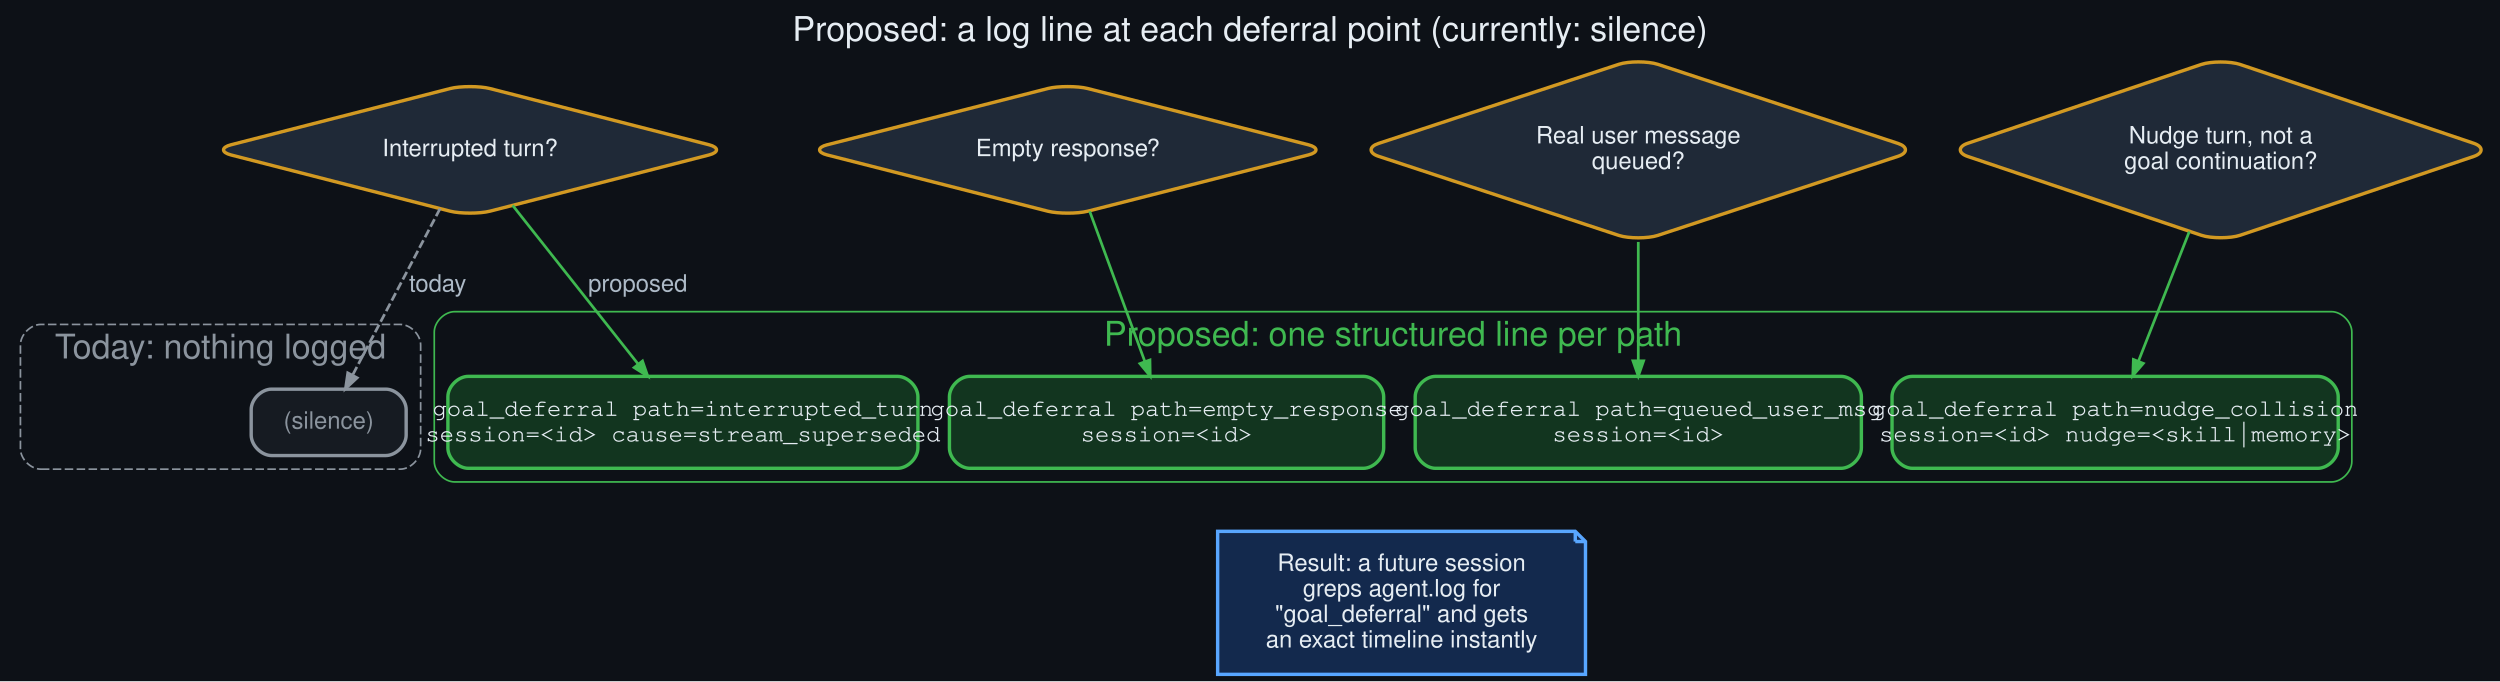
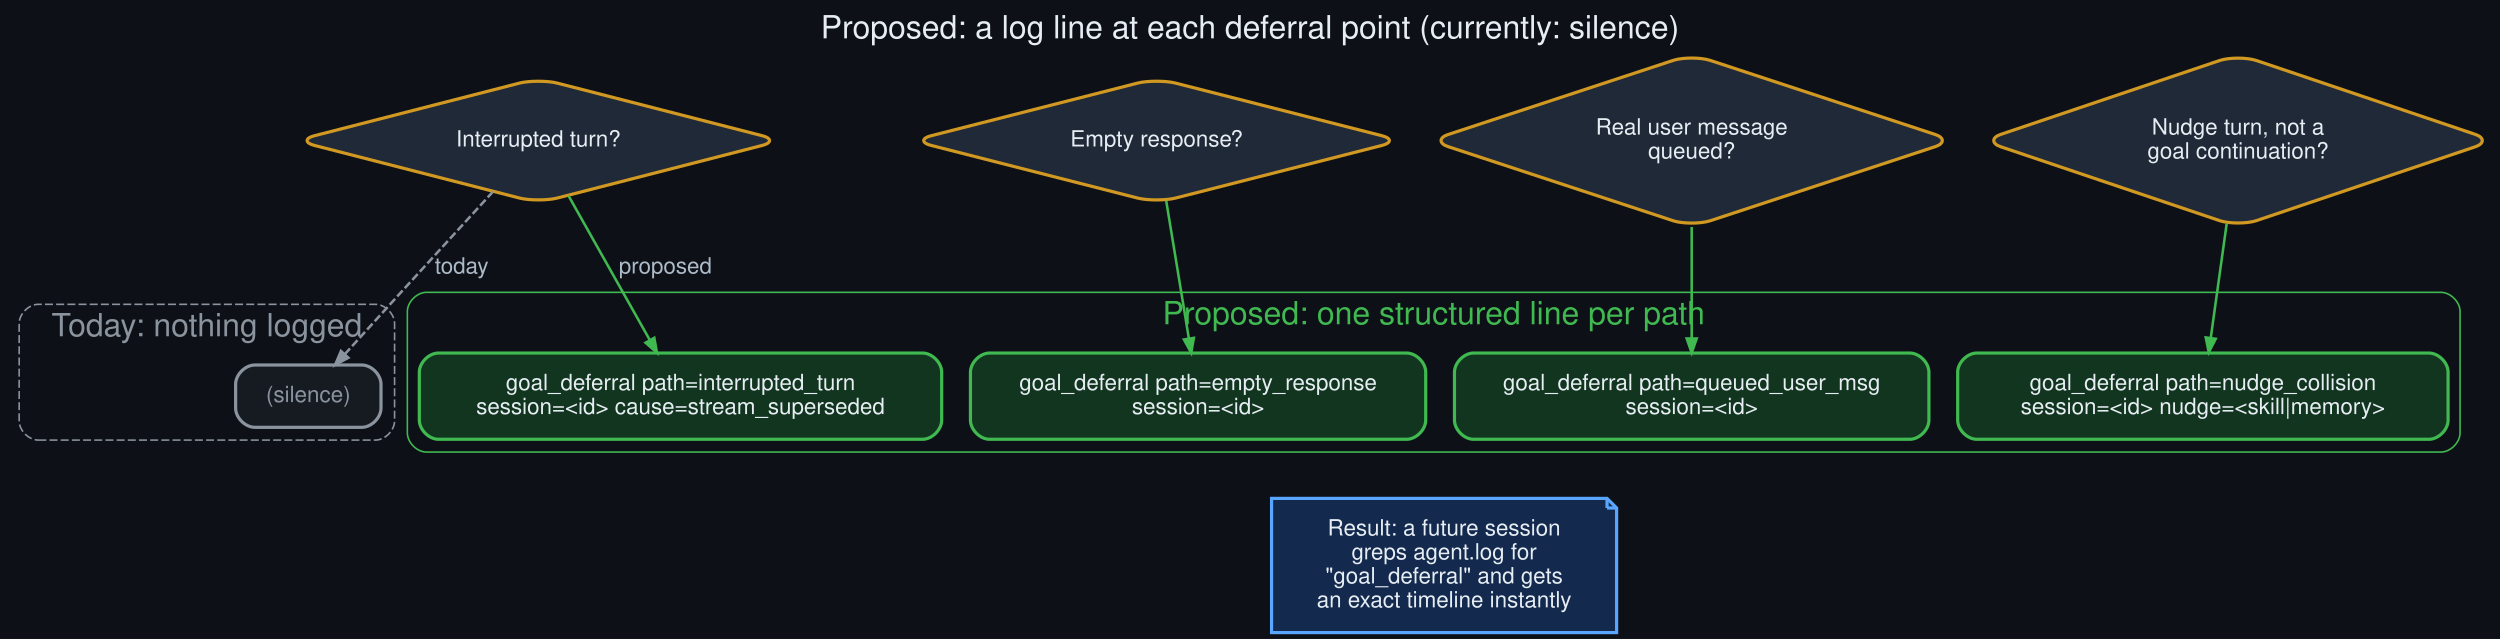
- <svg xmlns="http://www.w3.org/2000/svg" width="1468pt" height="400pt" viewBox="0.00 0.00 1468.00 400.00">
+ <svg xmlns="http://www.w3.org/2000/svg" width="1565pt" height="400pt" viewBox="0.00 0.00 1565.00 400.00">
  <g id="graph0" class="graph" transform="scale(1 1) rotate(0) translate(4 396)">
-     <polygon fill="#0d1117" stroke="transparent" points="-4,4 -4,-396 1464,-396 1464,4 -4,4" />
-     <text text-anchor="middle" x="730" y="-372" font-family="Helvetica,sans-Serif" font-size="20.00" fill="#e6edf3">Proposed: a log line at each deferral point (currently: silence)</text>
+     <polygon fill="#0d1117" stroke="transparent" points="-4,4 -4,-396 1561,-396 1561,4 -4,4" />
+     <text text-anchor="middle" x="778.5" y="-372" font-family="Helvetica,sans-Serif" font-size="20.00" fill="#e6edf3">Proposed: a log line at each deferral point (currently: silence)</text>
    <g id="clust1" class="cluster">
      <path fill="#0d1117" stroke="#8b949e" stroke-dasharray="5,2" d="M20,-120.5C20,-120.5 231,-120.5 231,-120.5 237,-120.5 243,-126.5 243,-132.5 243,-132.5 243,-193.5 243,-193.5 243,-199.5 237,-205.5 231,-205.5 231,-205.5 20,-205.5 20,-205.5 14,-205.5 8,-199.5 8,-193.5 8,-193.5 8,-132.5 8,-132.5 8,-126.5 14,-120.5 20,-120.5" />
      <text text-anchor="middle" x="125.5" y="-185.5" font-family="Helvetica,sans-Serif" font-size="20.00" fill="#8b949e">Today: nothing logged</text>
    </g>
    <g id="clust2" class="cluster">
-       <path fill="#0d1117" stroke="#3fb950" d="M263,-113C263,-113 1365,-113 1365,-113 1371,-113 1377,-119 1377,-125 1377,-125 1377,-201 1377,-201 1377,-207 1371,-213 1365,-213 1365,-213 263,-213 263,-213 257,-213 251,-207 251,-201 251,-201 251,-125 251,-125 251,-119 257,-113 263,-113" />
-       <text text-anchor="middle" x="814" y="-193" font-family="Helvetica,sans-Serif" font-size="20.00" fill="#3fb950">Proposed: one structured line per path</text>
+       <path fill="#0d1117" stroke="#3fb950" d="M263,-113C263,-113 1524,-113 1524,-113 1530,-113 1536,-119 1536,-125 1536,-125 1536,-201 1536,-201 1536,-207 1530,-213 1524,-213 1524,-213 263,-213 263,-213 257,-213 251,-207 251,-201 251,-201 251,-125 251,-125 251,-119 257,-113 263,-113" />
+       <text text-anchor="middle" x="893.5" y="-193" font-family="Helvetica,sans-Serif" font-size="20.00" fill="#3fb950">Proposed: one structured line per path</text>
    </g>
    <g id="node1" class="node">
-       <path fill="#1f2937" stroke="#d29922" stroke-width="2" d="M260.38,-344.02C260.38,-344.02 131.62,-310.98 131.62,-310.98 125.81,-309.49 125.81,-306.51 131.62,-305.02 131.62,-305.02 260.38,-271.98 260.38,-271.98 266.19,-270.49 277.81,-270.49 283.62,-271.98 283.62,-271.98 412.38,-305.02 412.38,-305.02 418.19,-306.51 418.19,-309.49 412.38,-310.98 412.38,-310.98 283.62,-344.02 283.62,-344.02 277.81,-345.51 266.19,-345.51 260.38,-344.02" />
-       <text text-anchor="middle" x="272" y="-304.3" font-family="Helvetica,sans-Serif" font-size="14.00" fill="#e6edf3">Interrupted turn?</text>
+       <path fill="#1f2937" stroke="#d29922" stroke-width="2" d="M321.38,-344.02C321.38,-344.02 192.62,-310.98 192.62,-310.98 186.81,-309.49 186.81,-306.51 192.62,-305.02 192.62,-305.02 321.38,-271.98 321.38,-271.98 327.19,-270.49 338.81,-270.49 344.62,-271.98 344.62,-271.98 473.38,-305.02 473.38,-305.02 479.19,-306.51 479.19,-309.49 473.38,-310.98 473.38,-310.98 344.62,-344.02 344.62,-344.02 338.81,-345.51 327.19,-345.51 321.38,-344.02" />
+       <text text-anchor="middle" x="333" y="-304.3" font-family="Helvetica,sans-Serif" font-size="14.00" fill="#e6edf3">Interrupted turn?</text>
    </g>
    <g id="node5" class="node">
      <path fill="#161b22" stroke="#8b949e" stroke-width="2" d="M222.5,-167.5C222.5,-167.5 155.5,-167.5 155.5,-167.5 149.5,-167.5 143.5,-161.5 143.5,-155.5 143.5,-155.5 143.5,-140.5 143.5,-140.5 143.5,-134.5 149.5,-128.5 155.5,-128.5 155.5,-128.5 222.5,-128.5 222.5,-128.5 228.5,-128.5 234.5,-134.5 234.5,-140.5 234.5,-140.5 234.5,-155.5 234.5,-155.5 234.5,-161.5 228.5,-167.5 222.5,-167.5" />
      <text text-anchor="middle" x="189" y="-144.3" font-family="Helvetica,sans-Serif" font-size="14.00" fill="#8b949e">(silence)</text>
    </g>
    <g id="edge1" class="edge">
-       <path fill="none" stroke="#8b949e" stroke-width="1.6" stroke-dasharray="5,2" d="M254.4,-273.49C239.11,-244.39 217.26,-202.8 203.1,-175.85" />
-       <polygon fill="#8b949e" stroke="#8b949e" stroke-width="1.6" points="205.77,-174.15 198.8,-167.65 200.19,-177.08 205.77,-174.15" />
-       <text text-anchor="middle" x="253" y="-224.8" font-family="Helvetica,sans-Serif" font-size="14.00" fill="#adbac7">today</text>
+       <path fill="none" stroke="#8b949e" stroke-width="1.6" stroke-dasharray="5,2" d="M304.69,-276.13C287.9,-257.8 266.21,-234.1 247,-213 235.46,-200.33 222.67,-186.22 212.04,-174.48" />
+       <polygon fill="#8b949e" stroke="#8b949e" stroke-width="1.6" points="214.1,-172.06 205.73,-167.51 209.43,-176.29 214.1,-172.06" />
+       <text text-anchor="middle" x="285" y="-224.8" font-family="Helvetica,sans-Serif" font-size="14.00" fill="#adbac7">today</text>
    </g>
    <g id="node6" class="node">
-       <path fill="#12351f" stroke="#3fb950" stroke-width="2" d="M523,-175C523,-175 271,-175 271,-175 265,-175 259,-169 259,-163 259,-163 259,-133 259,-133 259,-127 265,-121 271,-121 271,-121 523,-121 523,-121 529,-121 535,-127 535,-133 535,-133 535,-163 535,-163 535,-169 529,-175 523,-175" />
-       <text text-anchor="middle" x="397" y="-151.8" font-family="Courier,monospace" font-size="14.00" fill="#e6edf3">goal_deferral path=interrupted_turn</text>
-       <text text-anchor="middle" x="397" y="-136.8" font-family="Courier,monospace" font-size="14.00" fill="#e6edf3">session=&lt;id&gt; cause=stream_superseded</text>
+       <path fill="#12351f" stroke="#3fb950" stroke-width="2" d="M573.5,-175C573.5,-175 270.5,-175 270.5,-175 264.5,-175 258.5,-169 258.5,-163 258.5,-163 258.5,-133 258.5,-133 258.5,-127 264.5,-121 270.5,-121 270.5,-121 573.5,-121 573.5,-121 579.5,-121 585.5,-127 585.5,-133 585.5,-133 585.5,-163 585.5,-163 585.5,-169 579.5,-175 573.5,-175" />
+       <text text-anchor="middle" x="422" y="-151.8" font-family="Helvetica,sans-Serif" font-size="14.00" fill="#e6edf3">goal_deferral path=interrupted_turn</text>
+       <text text-anchor="middle" x="422" y="-136.8" font-family="Helvetica,sans-Serif" font-size="14.00" fill="#e6edf3">session=&lt;id&gt; cause=stream_superseded</text>
    </g>
    <g id="edge2" class="edge">
-       <path fill="none" stroke="#3fb950" stroke-width="1.6" d="M297,-275.41C318.38,-248.37 349.07,-209.59 370.79,-182.12" />
-       <polygon fill="#3fb950" stroke="#3fb950" stroke-width="1.6" points="373.28,-184.06 376.39,-175.05 368.34,-180.15 373.28,-184.06" />
-       <text text-anchor="middle" x="370.5" y="-224.8" font-family="Helvetica,sans-Serif" font-size="14.00" fill="#adbac7">proposed</text>
+       <path fill="none" stroke="#3fb950" stroke-width="1.6" d="M351.87,-273.49C366.86,-246.89 387.72,-209.86 402.79,-183.11" />
+       <polygon fill="#3fb950" stroke="#3fb950" stroke-width="1.6" points="405.59,-184.54 407.27,-175.16 400.1,-181.45 405.59,-184.54" />
+       <text text-anchor="middle" x="412.5" y="-224.8" font-family="Helvetica,sans-Serif" font-size="14.00" fill="#adbac7">proposed</text>
    </g>
    <g id="node2" class="node">
-       <path fill="#1f2937" stroke="#d29922" stroke-width="2" d="M611.37,-344.04C611.37,-344.04 481.63,-310.96 481.63,-310.96 475.81,-309.48 475.81,-306.52 481.63,-305.04 481.63,-305.04 611.37,-271.96 611.37,-271.96 617.19,-270.48 628.81,-270.48 634.63,-271.96 634.63,-271.96 764.37,-305.04 764.37,-305.04 770.19,-306.52 770.19,-309.48 764.37,-310.96 764.37,-310.96 634.63,-344.04 634.63,-344.04 628.81,-345.52 617.19,-345.52 611.37,-344.04" />
-       <text text-anchor="middle" x="623" y="-304.3" font-family="Helvetica,sans-Serif" font-size="14.00" fill="#e6edf3">Empty response?</text>
+       <path fill="#1f2937" stroke="#d29922" stroke-width="2" d="M708.37,-344.04C708.37,-344.04 578.63,-310.96 578.63,-310.96 572.81,-309.48 572.81,-306.52 578.63,-305.04 578.63,-305.04 708.37,-271.96 708.37,-271.96 714.19,-270.48 725.81,-270.48 731.63,-271.96 731.63,-271.96 861.37,-305.04 861.37,-305.04 867.19,-306.52 867.19,-309.48 861.37,-310.96 861.37,-310.96 731.63,-344.04 731.63,-344.04 725.81,-345.52 714.19,-345.52 708.37,-344.04" />
+       <text text-anchor="middle" x="720" y="-304.3" font-family="Helvetica,sans-Serif" font-size="14.00" fill="#e6edf3">Empty response?</text>
    </g>
    <g id="node7" class="node">
-       <path fill="#12351f" stroke="#3fb950" stroke-width="2" d="M796.5,-175C796.5,-175 565.5,-175 565.5,-175 559.5,-175 553.5,-169 553.5,-163 553.5,-163 553.5,-133 553.5,-133 553.5,-127 559.5,-121 565.5,-121 565.5,-121 796.5,-121 796.5,-121 802.5,-121 808.5,-127 808.5,-133 808.5,-133 808.5,-163 808.5,-163 808.5,-169 802.5,-175 796.5,-175" />
-       <text text-anchor="middle" x="681" y="-151.8" font-family="Courier,monospace" font-size="14.00" fill="#e6edf3">goal_deferral path=empty_response</text>
-       <text text-anchor="middle" x="681" y="-136.8" font-family="Courier,monospace" font-size="14.00" fill="#e6edf3">session=&lt;id&gt;</text>
+       <path fill="#12351f" stroke="#3fb950" stroke-width="2" d="M876.5,-175C876.5,-175 615.5,-175 615.5,-175 609.5,-175 603.5,-169 603.5,-163 603.5,-163 603.5,-133 603.5,-133 603.5,-127 609.5,-121 615.5,-121 615.5,-121 876.5,-121 876.5,-121 882.5,-121 888.5,-127 888.5,-133 888.5,-133 888.5,-163 888.5,-163 888.5,-169 882.5,-175 876.5,-175" />
+       <text text-anchor="middle" x="746" y="-151.8" font-family="Helvetica,sans-Serif" font-size="14.00" fill="#e6edf3">goal_deferral path=empty_response</text>
+       <text text-anchor="middle" x="746" y="-136.8" font-family="Helvetica,sans-Serif" font-size="14.00" fill="#e6edf3">session=&lt;id&gt;</text>
    </g>
    <g id="edge3" class="edge">
-       <path fill="none" stroke="#3fb950" stroke-width="1.6" d="M635.87,-271.93C645.53,-245.63 658.68,-209.81 668.29,-183.61" />
-       <polygon fill="#3fb950" stroke="#3fb950" stroke-width="1.6" points="671.26,-184.66 671.41,-175.13 665.35,-182.49 671.26,-184.66" />
+       <path fill="none" stroke="#3fb950" stroke-width="1.6" d="M726.03,-270.35C730.31,-244.37 736.01,-209.72 740.23,-184.09" />
+       <polygon fill="#3fb950" stroke="#3fb950" stroke-width="1.6" points="743.35,-184.48 741.71,-175.09 737.14,-183.46 743.35,-184.48" />
    </g>
    <g id="node3" class="node">
-       <path fill="#1f2937" stroke="#d29922" stroke-width="2" d="M946.6,-358.25C946.6,-358.25 805.4,-311.75 805.4,-311.75 799.7,-309.88 799.7,-306.12 805.4,-304.25 805.4,-304.25 946.6,-257.75 946.6,-257.75 952.3,-255.88 963.7,-255.88 969.4,-257.75 969.4,-257.75 1110.6,-304.25 1110.6,-304.25 1116.3,-306.12 1116.3,-309.88 1110.6,-311.75 1110.6,-311.75 969.4,-358.25 969.4,-358.25 963.7,-360.12 952.3,-360.12 946.6,-358.25" />
-       <text text-anchor="middle" x="958" y="-311.8" font-family="Helvetica,sans-Serif" font-size="14.00" fill="#e6edf3">Real user message</text>
-       <text text-anchor="middle" x="958" y="-296.8" font-family="Helvetica,sans-Serif" font-size="14.00" fill="#e6edf3">queued?</text>
+       <path fill="#1f2937" stroke="#d29922" stroke-width="2" d="M1043.6,-358.25C1043.6,-358.25 902.4,-311.75 902.4,-311.75 896.7,-309.88 896.7,-306.12 902.4,-304.25 902.4,-304.25 1043.6,-257.75 1043.6,-257.75 1049.3,-255.88 1060.7,-255.88 1066.4,-257.75 1066.4,-257.75 1207.6,-304.25 1207.6,-304.25 1213.3,-306.12 1213.3,-309.88 1207.6,-311.75 1207.6,-311.75 1066.4,-358.25 1066.4,-358.25 1060.7,-360.12 1049.3,-360.12 1043.6,-358.25" />
+       <text text-anchor="middle" x="1055" y="-311.8" font-family="Helvetica,sans-Serif" font-size="14.00" fill="#e6edf3">Real user message</text>
+       <text text-anchor="middle" x="1055" y="-296.8" font-family="Helvetica,sans-Serif" font-size="14.00" fill="#e6edf3">queued?</text>
    </g>
    <g id="node8" class="node">
-       <path fill="#12351f" stroke="#3fb950" stroke-width="2" d="M1077,-175C1077,-175 839,-175 839,-175 833,-175 827,-169 827,-163 827,-163 827,-133 827,-133 827,-127 833,-121 839,-121 839,-121 1077,-121 1077,-121 1083,-121 1089,-127 1089,-133 1089,-133 1089,-163 1089,-163 1089,-169 1083,-175 1077,-175" />
-       <text text-anchor="middle" x="958" y="-151.8" font-family="Courier,monospace" font-size="14.00" fill="#e6edf3">goal_deferral path=queued_user_msg</text>
-       <text text-anchor="middle" x="958" y="-136.8" font-family="Courier,monospace" font-size="14.00" fill="#e6edf3">session=&lt;id&gt;</text>
+       <path fill="#12351f" stroke="#3fb950" stroke-width="2" d="M1191.5,-175C1191.5,-175 918.5,-175 918.5,-175 912.5,-175 906.5,-169 906.5,-163 906.5,-163 906.5,-133 906.5,-133 906.5,-127 912.5,-121 918.5,-121 918.5,-121 1191.5,-121 1191.5,-121 1197.5,-121 1203.5,-127 1203.5,-133 1203.5,-133 1203.5,-163 1203.5,-163 1203.5,-169 1197.5,-175 1191.5,-175" />
+       <text text-anchor="middle" x="1055" y="-151.8" font-family="Helvetica,sans-Serif" font-size="14.00" fill="#e6edf3">goal_deferral path=queued_user_msg</text>
+       <text text-anchor="middle" x="1055" y="-136.8" font-family="Helvetica,sans-Serif" font-size="14.00" fill="#e6edf3">session=&lt;id&gt;</text>
    </g>
    <g id="edge4" class="edge">
-       <path fill="none" stroke="#3fb950" stroke-width="1.6" d="M958,-253.95C958,-231.04 958,-204.86 958,-184.37" />
-       <polygon fill="#3fb950" stroke="#3fb950" stroke-width="1.6" points="961.15,-184.11 958,-175.11 954.85,-184.11 961.15,-184.11" />
+       <path fill="none" stroke="#3fb950" stroke-width="1.6" d="M1055,-253.95C1055,-231.04 1055,-204.86 1055,-184.37" />
+       <polygon fill="#3fb950" stroke="#3fb950" stroke-width="1.6" points="1058.15,-184.11 1055,-175.11 1051.85,-184.11 1058.15,-184.11" />
    </g>
    <g id="node4" class="node">
-       <path fill="#1f2937" stroke="#d29922" stroke-width="2" d="M1288.63,-358.16C1288.63,-358.16 1151.37,-311.84 1151.37,-311.84 1145.68,-309.92 1145.68,-306.08 1151.37,-304.16 1151.37,-304.16 1288.63,-257.84 1288.63,-257.84 1294.32,-255.92 1305.68,-255.92 1311.37,-257.84 1311.37,-257.84 1448.63,-304.16 1448.63,-304.16 1454.32,-306.08 1454.32,-309.92 1448.63,-311.84 1448.63,-311.84 1311.37,-358.16 1311.37,-358.16 1305.68,-360.08 1294.32,-360.08 1288.63,-358.16" />
-       <text text-anchor="middle" x="1300" y="-311.8" font-family="Helvetica,sans-Serif" font-size="14.00" fill="#e6edf3">Nudge turn, not a</text>
-       <text text-anchor="middle" x="1300" y="-296.8" font-family="Helvetica,sans-Serif" font-size="14.00" fill="#e6edf3">goal continuation?</text>
+       <path fill="#1f2937" stroke="#d29922" stroke-width="2" d="M1385.63,-358.16C1385.63,-358.16 1248.37,-311.84 1248.37,-311.84 1242.68,-309.92 1242.68,-306.08 1248.37,-304.16 1248.37,-304.16 1385.63,-257.84 1385.63,-257.84 1391.32,-255.92 1402.68,-255.92 1408.37,-257.84 1408.37,-257.84 1545.63,-304.16 1545.63,-304.16 1551.32,-306.08 1551.32,-309.92 1545.63,-311.84 1545.63,-311.84 1408.37,-358.16 1408.37,-358.16 1402.68,-360.08 1391.32,-360.08 1385.63,-358.16" />
+       <text text-anchor="middle" x="1397" y="-311.8" font-family="Helvetica,sans-Serif" font-size="14.00" fill="#e6edf3">Nudge turn, not a</text>
+       <text text-anchor="middle" x="1397" y="-296.8" font-family="Helvetica,sans-Serif" font-size="14.00" fill="#e6edf3">goal continuation?</text>
    </g>
    <g id="node9" class="node">
-       <path fill="#12351f" stroke="#3fb950" stroke-width="2" d="M1357,-175C1357,-175 1119,-175 1119,-175 1113,-175 1107,-169 1107,-163 1107,-163 1107,-133 1107,-133 1107,-127 1113,-121 1119,-121 1119,-121 1357,-121 1357,-121 1363,-121 1369,-127 1369,-133 1369,-133 1369,-163 1369,-163 1369,-169 1363,-175 1357,-175" />
-       <text text-anchor="middle" x="1238" y="-151.8" font-family="Courier,monospace" font-size="14.00" fill="#e6edf3">goal_deferral path=nudge_collision</text>
-       <text text-anchor="middle" x="1238" y="-136.8" font-family="Courier,monospace" font-size="14.00" fill="#e6edf3">session=&lt;id&gt; nudge=&lt;skill|memory&gt;</text>
+       <path fill="#12351f" stroke="#3fb950" stroke-width="2" d="M1516.5,-175C1516.5,-175 1233.5,-175 1233.5,-175 1227.5,-175 1221.5,-169 1221.5,-163 1221.5,-163 1221.5,-133 1221.5,-133 1221.5,-127 1227.5,-121 1233.5,-121 1233.5,-121 1516.5,-121 1516.5,-121 1522.5,-121 1528.5,-127 1528.5,-133 1528.5,-133 1528.5,-163 1528.5,-163 1528.5,-169 1522.5,-175 1516.5,-175" />
+       <text text-anchor="middle" x="1375" y="-151.8" font-family="Helvetica,sans-Serif" font-size="14.00" fill="#e6edf3">goal_deferral path=nudge_collision</text>
+       <text text-anchor="middle" x="1375" y="-136.8" font-family="Helvetica,sans-Serif" font-size="14.00" fill="#e6edf3">session=&lt;id&gt; nudge=&lt;skill|memory&gt;</text>
    </g>
    <g id="edge5" class="edge">
-       <path fill="none" stroke="#3fb950" stroke-width="1.6" d="M1281.57,-260.02C1271.99,-235.61 1260.48,-206.29 1251.7,-183.91" />
-       <polygon fill="#3fb950" stroke="#3fb950" stroke-width="1.6" points="1254.58,-182.62 1248.36,-175.39 1248.71,-184.92 1254.58,-182.62" />
+       <path fill="none" stroke="#3fb950" stroke-width="1.6" d="M1389.92,-256.14C1386.66,-232.72 1382.87,-205.51 1379.92,-184.37" />
+       <polygon fill="#3fb950" stroke="#3fb950" stroke-width="1.6" points="1383.04,-183.89 1378.68,-175.42 1376.8,-184.76 1383.04,-183.89" />
    </g>
    <g id="node10" class="node">
-       <polygon fill="#13294d" stroke="#58a6ff" stroke-width="2" points="921,-84 711,-84 711,0 927,0 927,-78 921,-84" />
-       <polyline fill="none" stroke="#58a6ff" stroke-width="2" points="921,-84 921,-78 " />
-       <polyline fill="none" stroke="#58a6ff" stroke-width="2" points="927,-78 921,-78 " />
-       <text text-anchor="middle" x="819" y="-60.8" font-family="Helvetica,sans-Serif" font-size="14.00" fill="#e6edf3">Result: a future session</text>
-       <text text-anchor="middle" x="819" y="-45.8" font-family="Helvetica,sans-Serif" font-size="14.00" fill="#e6edf3">greps agent.log for</text>
-       <text text-anchor="middle" x="819" y="-30.8" font-family="Helvetica,sans-Serif" font-size="14.00" fill="#e6edf3">"goal_deferral" and gets</text>
-       <text text-anchor="middle" x="819" y="-15.8" font-family="Helvetica,sans-Serif" font-size="14.00" fill="#e6edf3">an exact timeline instantly</text>
+       <polygon fill="#13294d" stroke="#58a6ff" stroke-width="2" points="1002,-84 792,-84 792,0 1008,0 1008,-78 1002,-84" />
+       <polyline fill="none" stroke="#58a6ff" stroke-width="2" points="1002,-84 1002,-78 " />
+       <polyline fill="none" stroke="#58a6ff" stroke-width="2" points="1008,-78 1002,-78 " />
+       <text text-anchor="middle" x="900" y="-60.8" font-family="Helvetica,sans-Serif" font-size="14.00" fill="#e6edf3">Result: a future session</text>
+       <text text-anchor="middle" x="900" y="-45.8" font-family="Helvetica,sans-Serif" font-size="14.00" fill="#e6edf3">greps agent.log for</text>
+       <text text-anchor="middle" x="900" y="-30.8" font-family="Helvetica,sans-Serif" font-size="14.00" fill="#e6edf3">"goal_deferral" and gets</text>
+       <text text-anchor="middle" x="900" y="-15.8" font-family="Helvetica,sans-Serif" font-size="14.00" fill="#e6edf3">an exact timeline instantly</text>
    </g>
  </g>
</svg>
